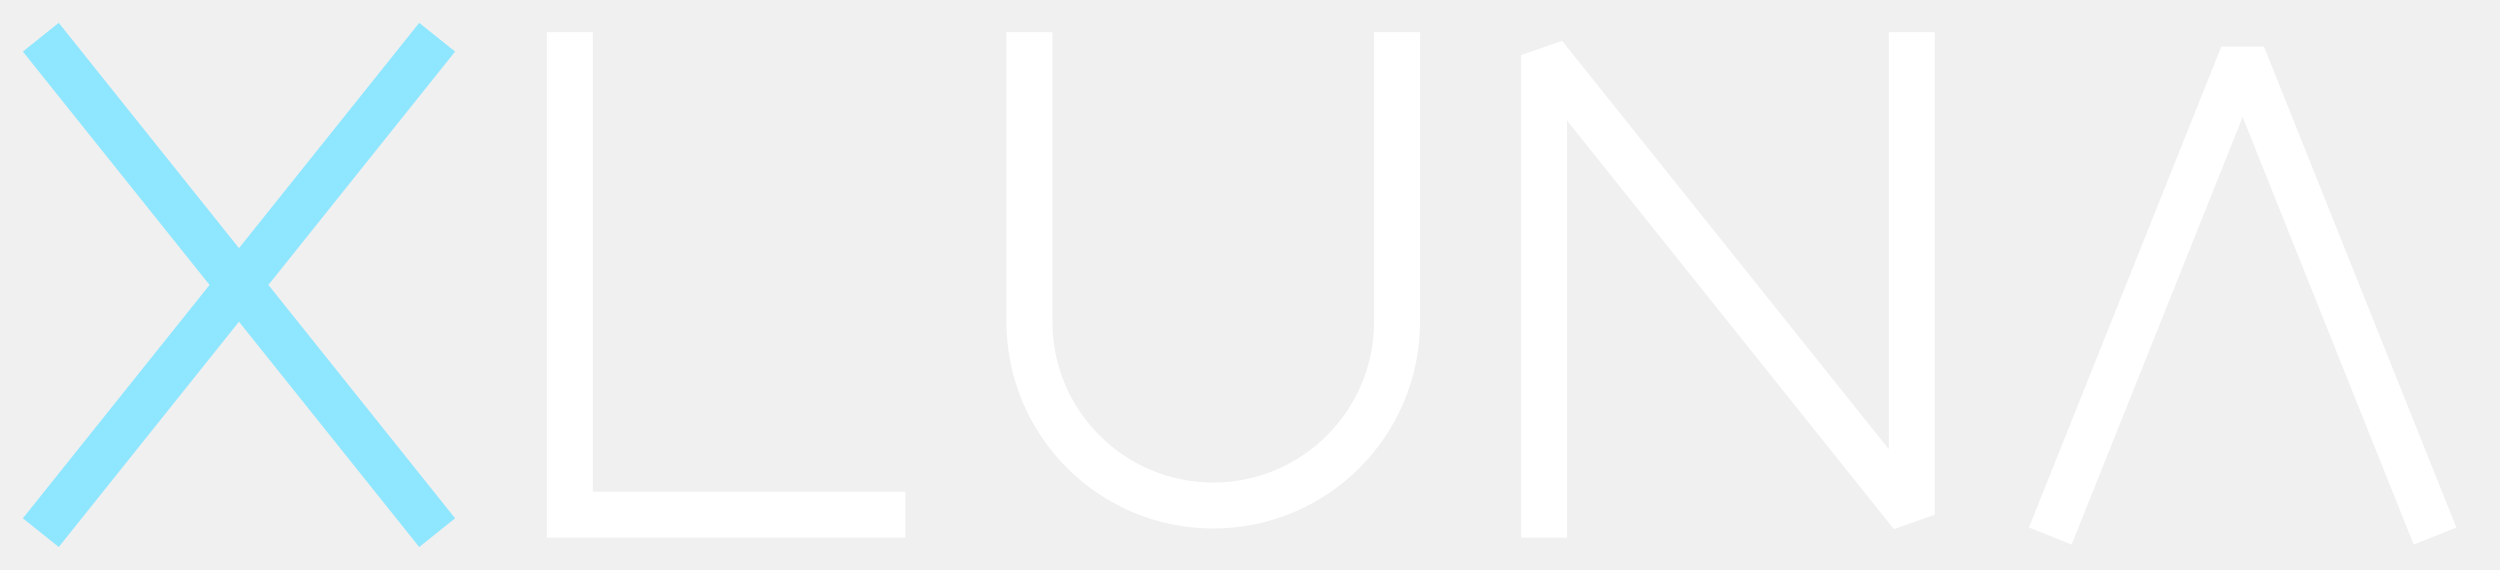
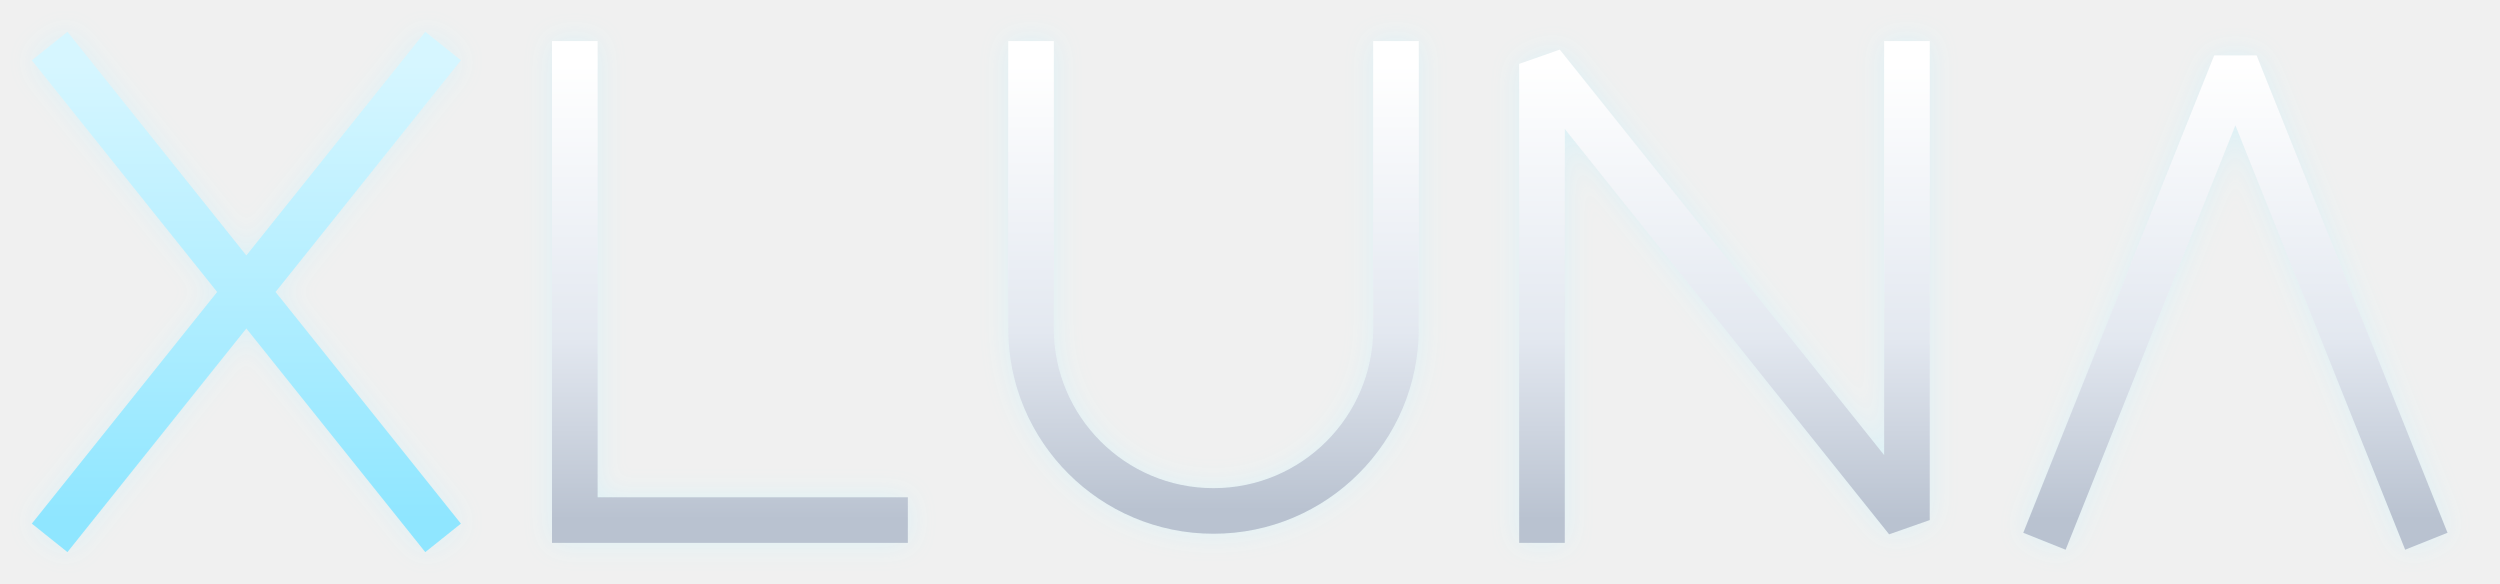
- <svg xmlns="http://www.w3.org/2000/svg" viewBox="-12 -12 544 124" width="544" height="124">
-   <g fill="none" stroke-width="10" stroke-linecap="square" stroke-linejoin="miter" stroke-miterlimit="1.5">
-     <path d="M0 0 L80 100 M80 0 L0 100" stroke="#8fe6ff" />
-     <path d="M112 0 V100 H180" stroke="#ffffff" />
-     <path d="M212 0 V58 A40 40 0 0 0 292 58 V0" stroke="#ffffff" />
-     <path d="M324 100 V0 L404 100 V0" stroke="#ffffff" />
-     <path d="M436 100 L476 0 L516 100" stroke="#ffffff" />
+ <svg xmlns="http://www.w3.org/2000/svg" viewBox="-14 -14 548 128" width="548" height="128">
+   <defs>
+     <linearGradient id="silver" x1="0" y1="0" x2="0" y2="1">
+       <stop offset="0" stop-color="#ffffff" />
+       <stop offset="0.6" stop-color="#e3e8f0" />
+       <stop offset="1" stop-color="#b9c2d0" />
+     </linearGradient>
+     <linearGradient id="ice" x1="0" y1="0" x2="0" y2="1">
+       <stop offset="0" stop-color="#d6f6ff" />
+       <stop offset="1" stop-color="#8fe6ff" />
+     </linearGradient>
+     <filter id="glow" x="-10%" y="-30%" width="120%" height="160%">
+       <feGaussianBlur in="SourceGraphic" stdDeviation="3" result="b" />
+       <feColorMatrix in="b" type="matrix" values="0 0 0 0 0.56  0 0 0 0 0.9  0 0 0 0 1  0 0 0 0.45 0" result="g" />
+       <feMerge>
+         <feMergeNode in="g" />
+         <feMergeNode in="SourceGraphic" />
+       </feMerge>
+     </filter>
+   </defs>
+   <g fill="none" stroke-width="10" stroke-linecap="square" stroke-linejoin="miter" stroke-miterlimit="1.5" filter="url(#glow)">
+     <path d="M0 0 L80 100 M80 0 L0 100" stroke="url(#ice)" />
+     <path d="M112 0 V100 H180" stroke="url(#silver)" />
+     <path d="M212 0 V58 A40 40 0 0 0 292 58 V0" stroke="url(#silver)" />
+     <path d="M324 100 V0 L404 100 V0" stroke="url(#silver)" />
+     <path d="M436 100 L476 0 L516 100" stroke="url(#silver)" />
  </g>
</svg>
